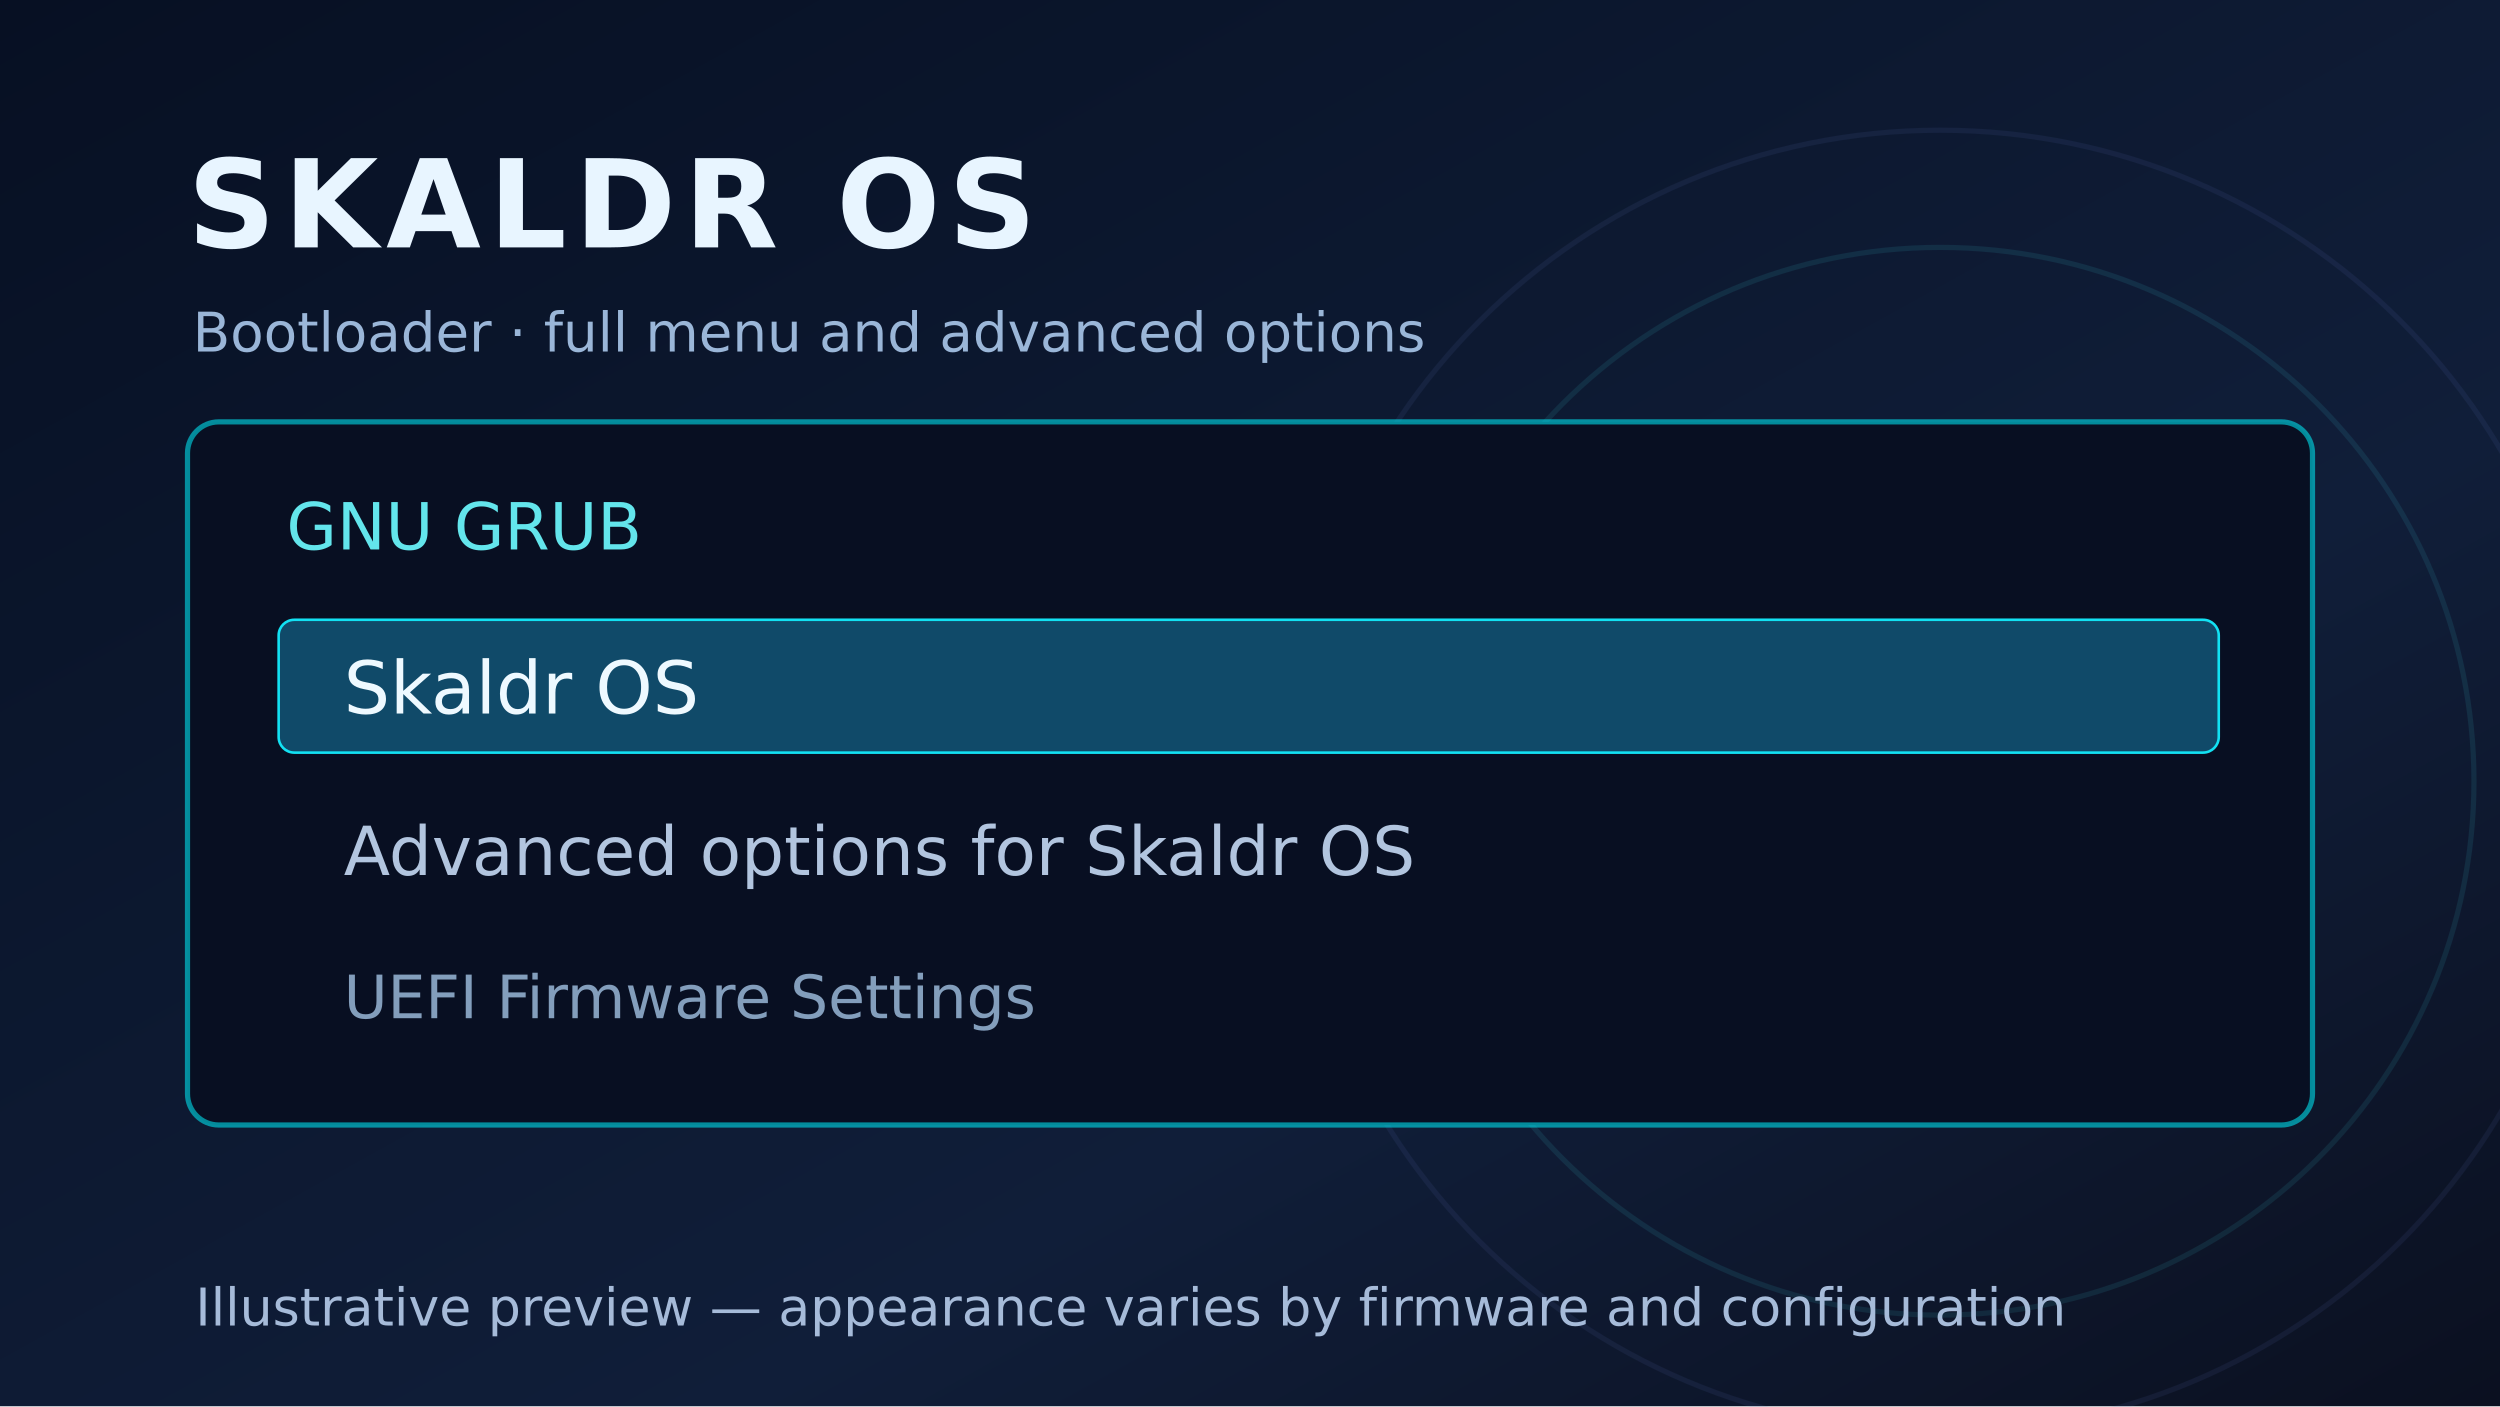
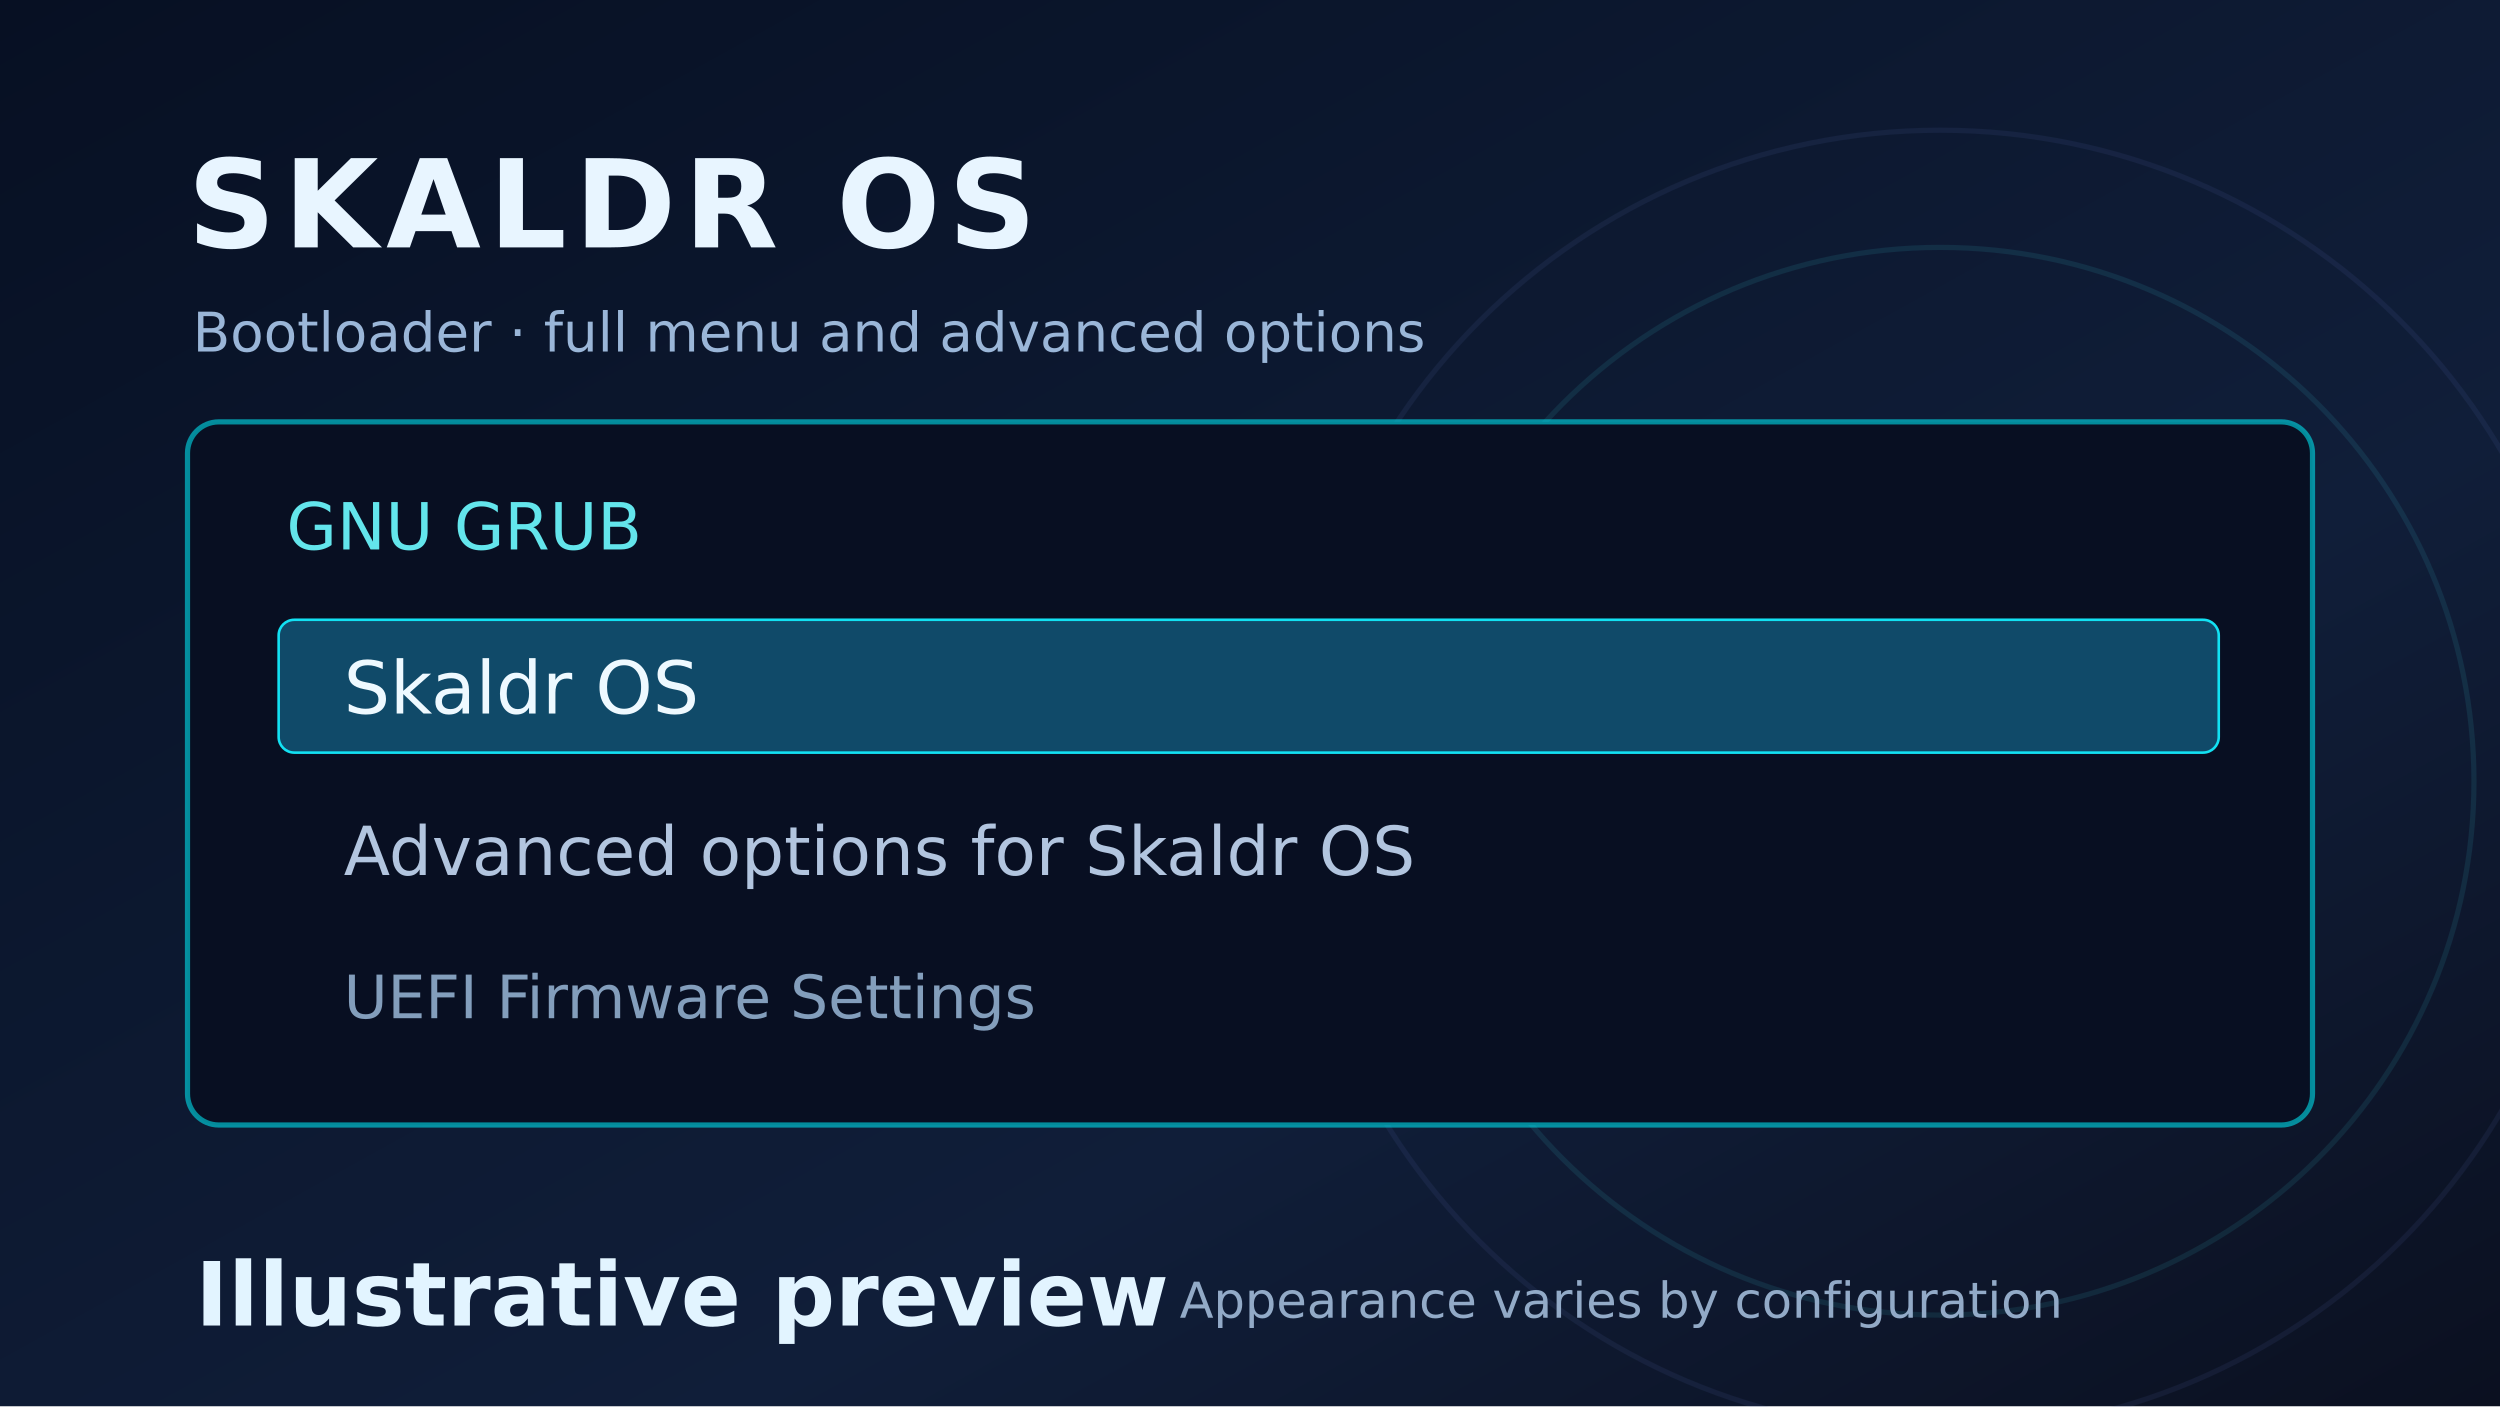
<svg xmlns="http://www.w3.org/2000/svg" width="960" height="540" viewBox="0 0 960 540">
  <defs>
    <linearGradient id="bg" x1="0" y1="0" x2="1" y2="1">
      <stop stop-color="#071023" />
      <stop offset=".65" stop-color="#101e39" />
      <stop offset="1" stop-color="#0b1020" />
    </linearGradient>
    <linearGradient id="glow" x1="0" y1="0" x2="1" y2="0">
      <stop stop-color="#00deeb" />
      <stop offset=".53" stop-color="#4e81ef" />
      <stop offset="1" stop-color="#df41e6" />
    </linearGradient>
  </defs>
  <rect width="960" height="540" fill="url(#bg)" />
  <path d="M0 0H960" stroke="url(#glow)" stroke-width="8" />
  <circle cx="745" cy="300" r="250" fill="none" stroke="#6178c8" opacity=".1" stroke-width="2" />
  <circle cx="745" cy="300" r="205" fill="none" stroke="#40f0ff" opacity=".09" stroke-width="2" />
  <text x="72" y="95" font-size="47" font-weight="800" fill="#e8f5ff" font-family="DejaVu Sans,sans-serif" letter-spacing="3">SKALDR OS</text>
  <text x="74" y="135" font-size="21" fill="#9ab6d8" font-family="DejaVu Sans,sans-serif">Bootloader · full menu and advanced options</text>
  <rect x="72" y="162" width="816" height="270" rx="12" fill="#080f22" stroke="#00deeb" stroke-opacity=".6" stroke-width="2" />
  <text x="110" y="211" fill="#63e5ec" font-size="25" font-family="DejaVu Sans,sans-serif">GNU GRUB</text>
  <rect x="107" y="238" width="745" height="51" rx="6" fill="#104a69" stroke="#12e1f3" />
  <text x="132" y="274" fill="#eef9ff" font-size="28" font-family="DejaVu Sans,sans-serif">Skaldr OS</text>
  <text x="132" y="336" fill="#b2c5df" font-size="26" font-family="DejaVu Sans,sans-serif">Advanced options for Skaldr OS</text>
  <text x="132" y="391" fill="#839ebc" font-size="23" font-family="DejaVu Sans,sans-serif">UEFI Firmware Settings</text>
  <path d="M72 470H888" stroke="url(#glow)" stroke-width="3" opacity=".6" />
-   <text x="75" y="509" font-size="20" fill="#a6bbd9" font-family="DejaVu Sans,sans-serif">Illustrative preview — appearance varies by firmware and configuration</text>
+   <text x="75" y="509" font-size="34" font-weight="700" fill="#e2f4ff" font-family="DejaVu Sans,sans-serif">Illustrative preview</text>
+   <text x="453" y="506" font-size="19" fill="#92aac7" font-family="DejaVu Sans,sans-serif">Appearance varies by configuration</text>
</svg>
